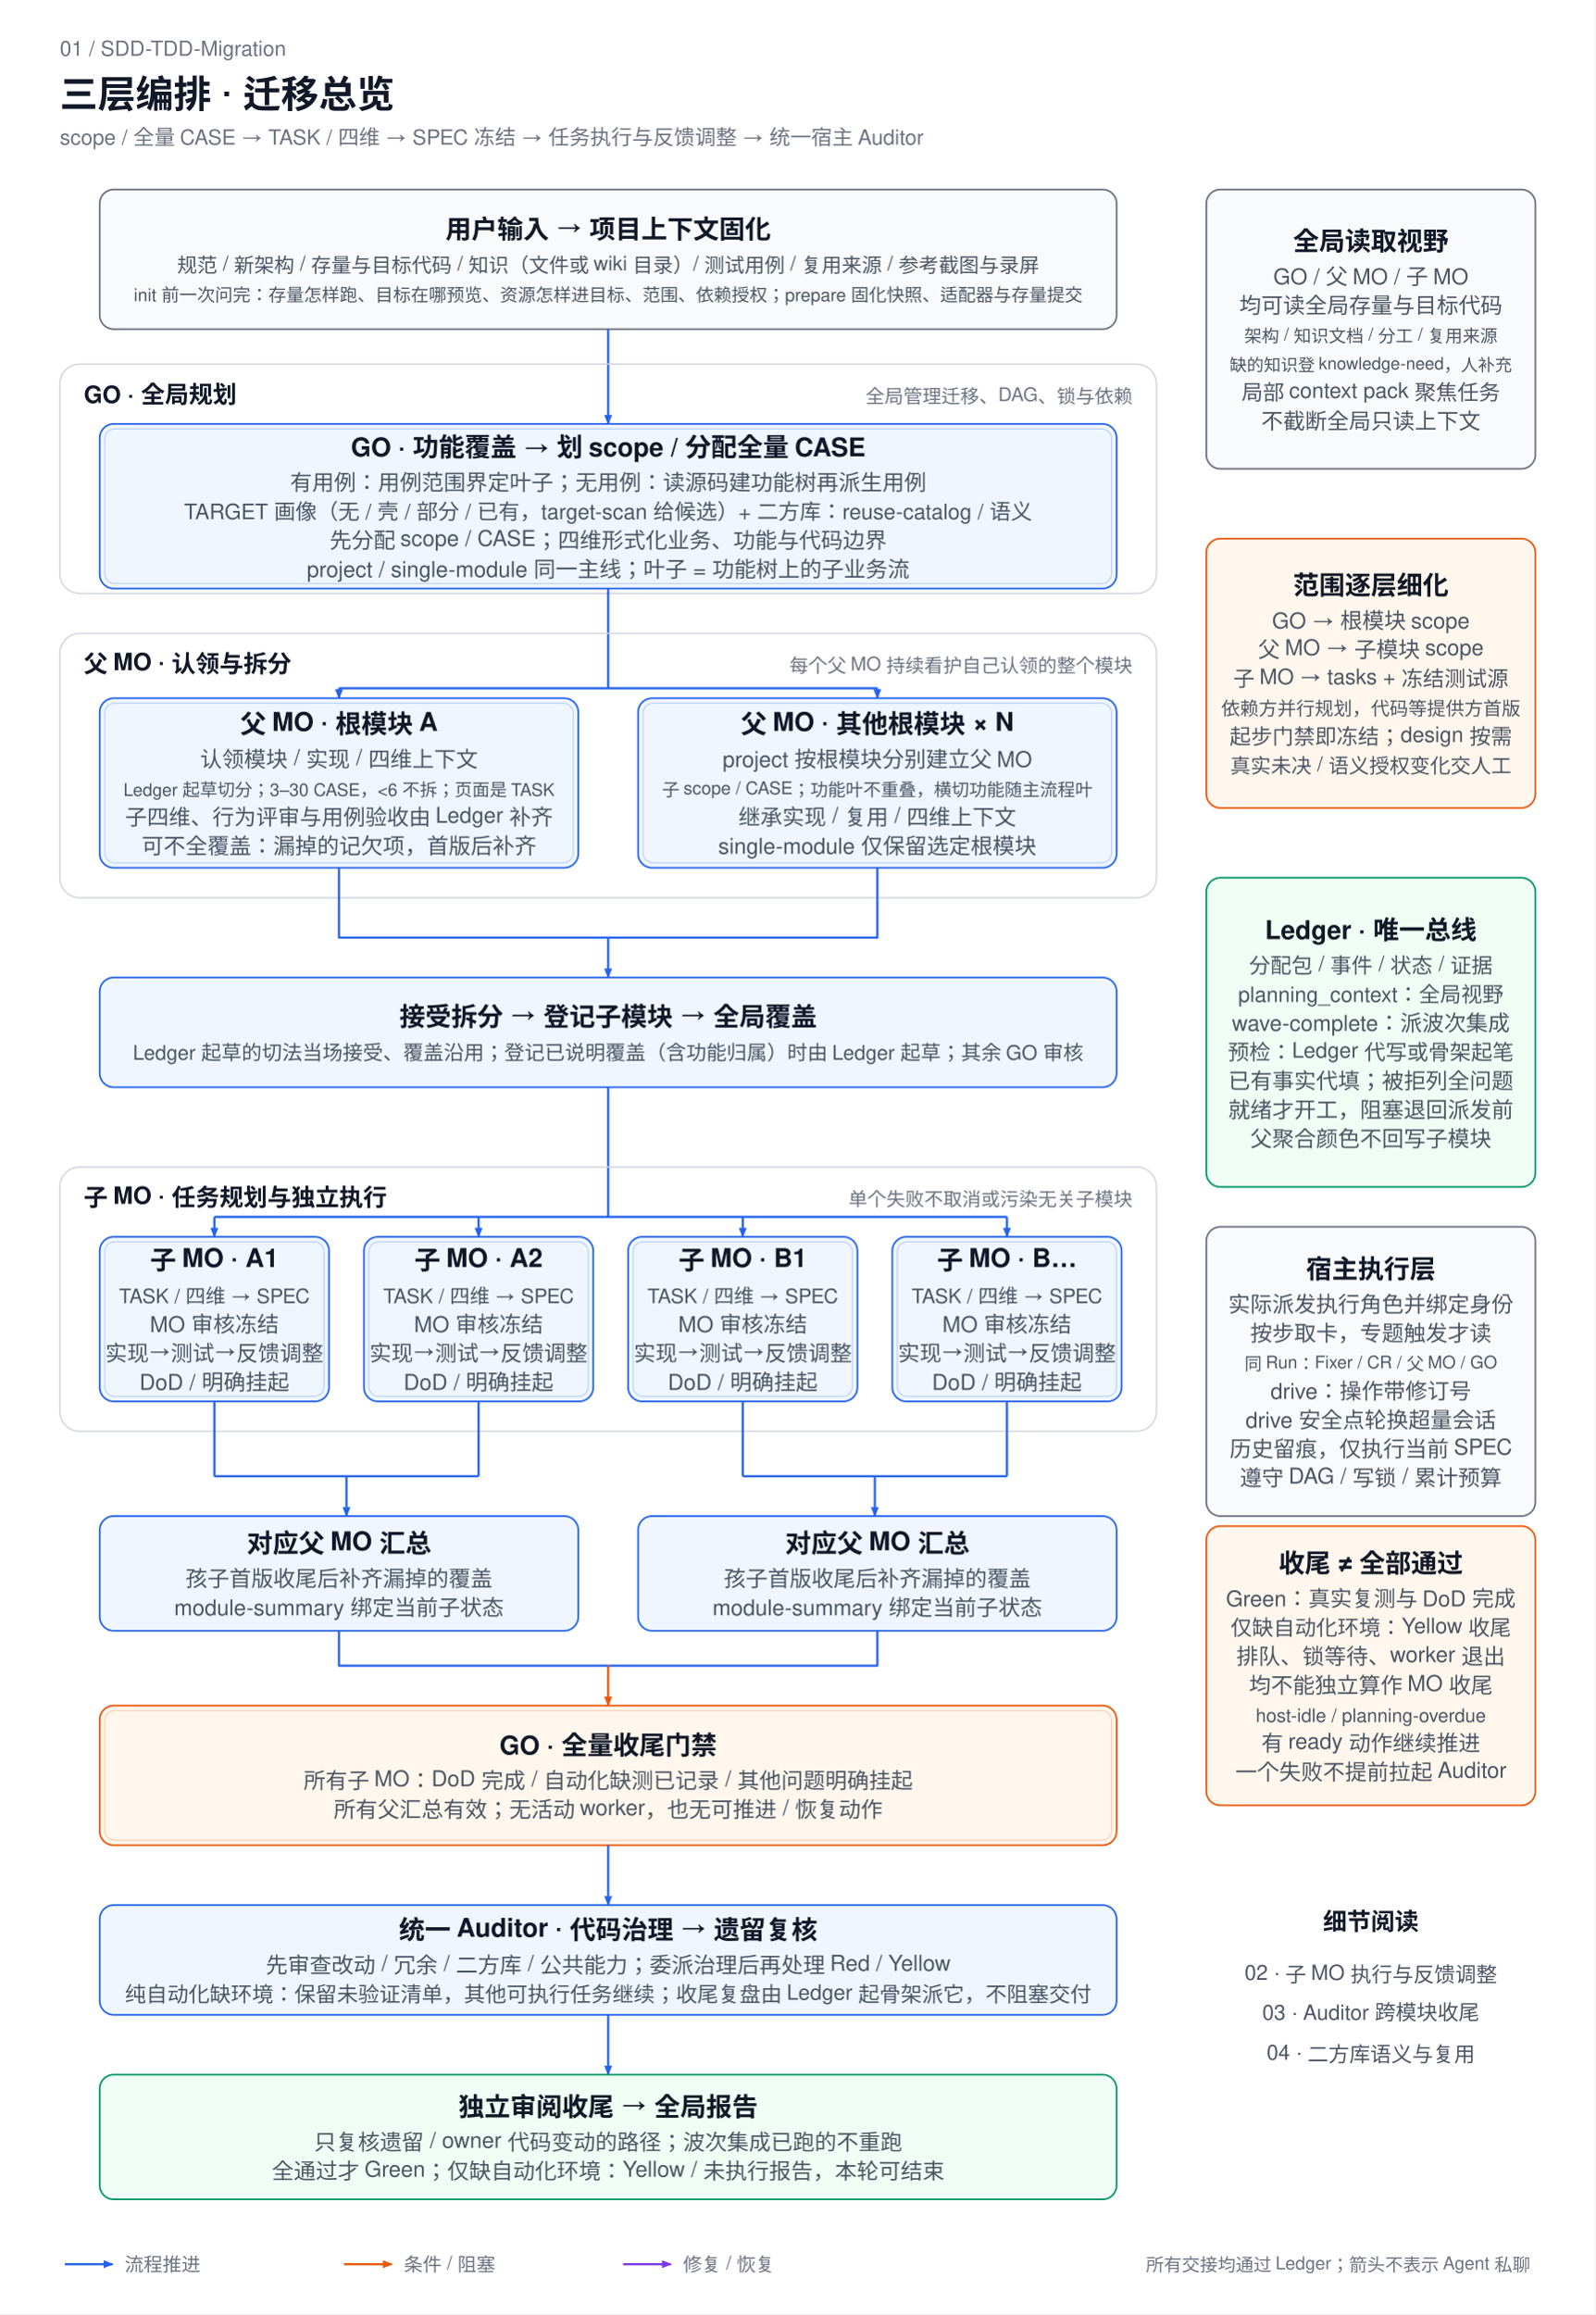
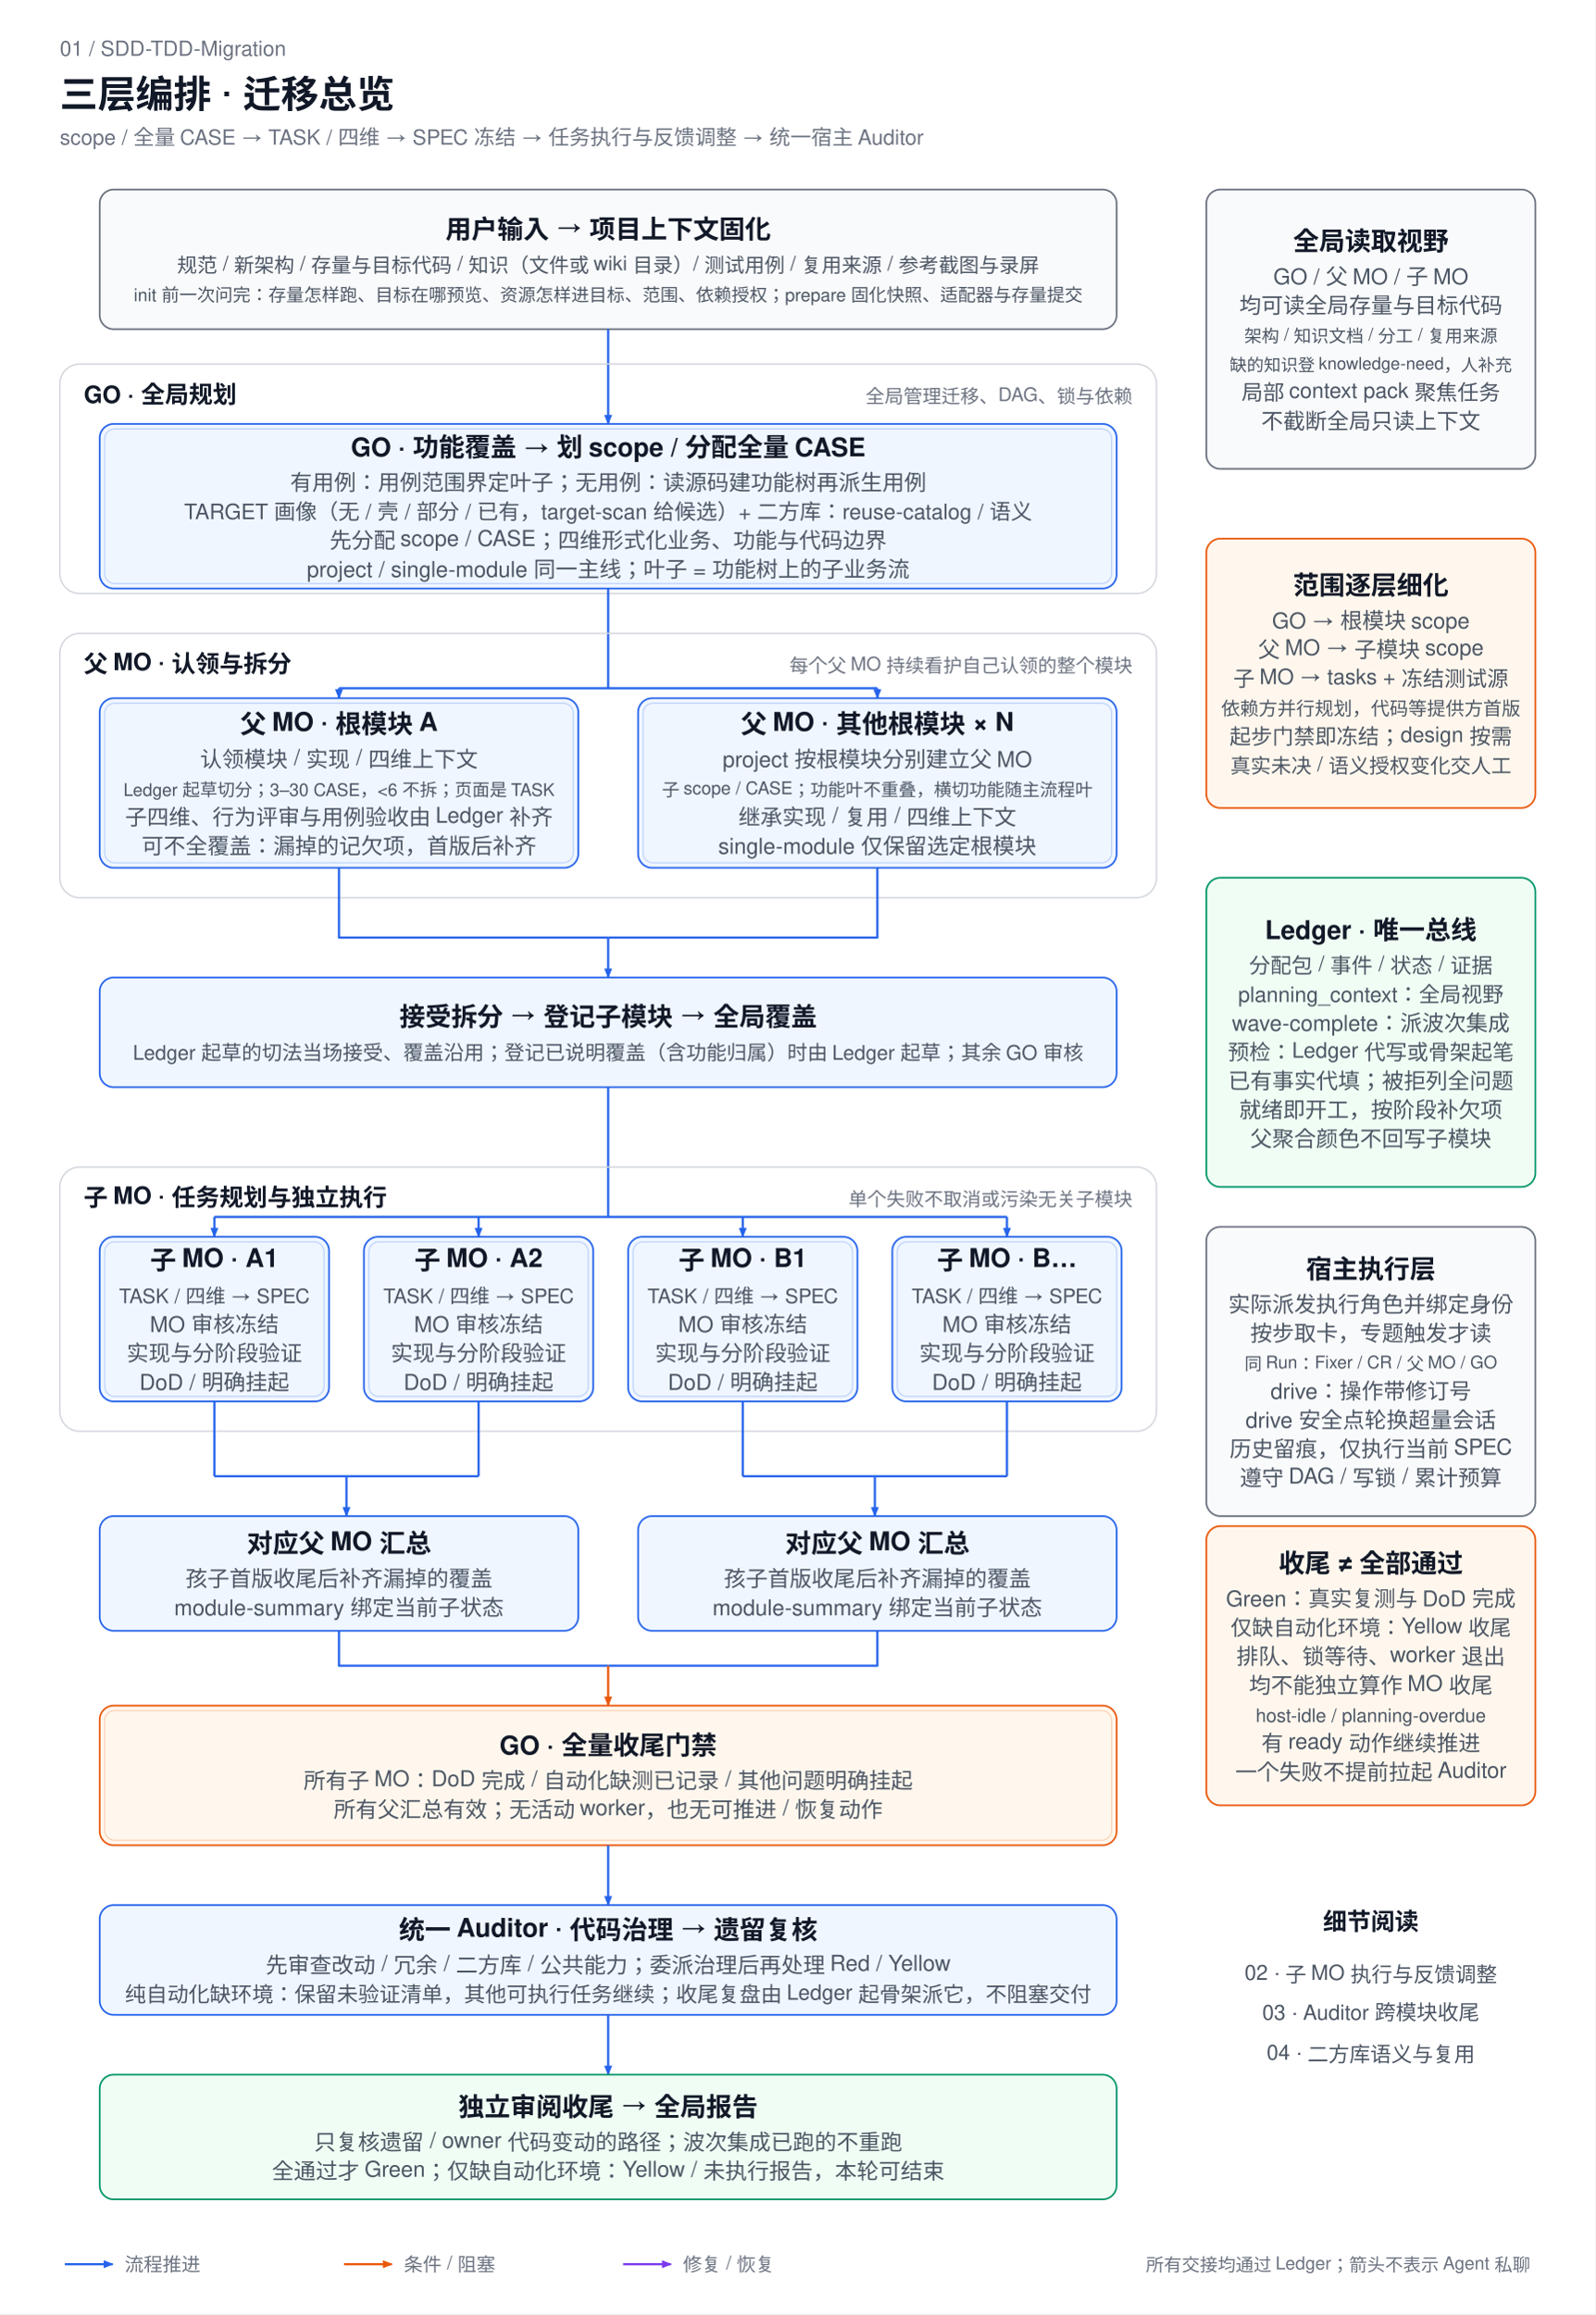
<svg xmlns="http://www.w3.org/2000/svg" width="1600" height="2320" viewBox="0 0 1600 2320" role="img" aria-labelledby="title desc">
  <style>text {font-family: "Helvetica Neue", Helvetica, Arial, "PingFang SC", "Microsoft YaHei", sans-serif;}</style>
  <defs>
    <marker id="arrow-blue" markerWidth="10" markerHeight="8" refX="9" refY="4" orient="auto" markerUnits="userSpaceOnUse">
      <path d="M0,0 L10,4 L0,8 Z" fill="#2563eb" />
    </marker>
    <marker id="arrow-orange" markerWidth="10" markerHeight="8" refX="9" refY="4" orient="auto" markerUnits="userSpaceOnUse">
      <path d="M0,0 L10,4 L0,8 Z" fill="#ea580c" />
    </marker>
    <marker id="arrow-green" markerWidth="10" markerHeight="8" refX="9" refY="4" orient="auto" markerUnits="userSpaceOnUse">
      <path d="M0,0 L10,4 L0,8 Z" fill="#059669" />
    </marker>
    <marker id="arrow-purple" markerWidth="10" markerHeight="8" refX="9" refY="4" orient="auto" markerUnits="userSpaceOnUse">
      <path d="M0,0 L10,4 L0,8 Z" fill="#7c3aed" />
    </marker>
    <marker id="arrow-gray" markerWidth="10" markerHeight="8" refX="9" refY="4" orient="auto" markerUnits="userSpaceOnUse">
      <path d="M0,0 L10,4 L0,8 Z" fill="#6b7280" />
    </marker>
  </defs>
  <rect width="1600" height="2320" fill="white" />
  <text x="60" y="56" font-size="21.00" fill="#6b7280" text-anchor="start" font-weight="400">01  /  SDD-TDD-Migration</text>
  <text x="60" y="108" font-size="38.00" fill="#111827" text-anchor="start" font-weight="700">三层编排 · 迁移总览</text>
  <text x="60" y="145" font-size="21.00" fill="#6b7280" text-anchor="start" font-weight="400">scope / 全量 CASE → TASK / 四维 → SPEC 冻结 → 任务执行与反馈调整 → 统一宿主 Auditor</text>
  <rect x="100" y="190" width="1020" height="140" rx="14" fill="#f9fafb" stroke="#6b7280" stroke-width="1.7" />
  <text x="610.0" y="239.0" font-size="26.00" fill="#111827" text-anchor="middle" font-weight="650">用户输入 → 项目上下文固化</text>
  <text x="610.0" y="273.0" font-size="20.16" fill="#4b5563" text-anchor="middle" font-weight="400">规范 / 新架构 / 存量与目标代码 / 知识（文件或 wiki 目录）/ 测试用例 / 复用来源 / 参考截图与录屏</text>
  <text x="610.0" y="302.0" font-size="17.87" fill="#4b5563" text-anchor="middle" font-weight="400">init 前一次问完：存量怎样跑、目标在哪预览、资源怎样进目标、范围、依赖授权；prepare 固化快照、适配器与存量提交</text>
  <path d="M610,330 L610,425" fill="none" stroke="#2563eb" stroke-width="2.2" stroke-linejoin="round" marker-end="url(#arrow-blue)" />
  <rect x="60" y="365" width="1100" height="230" rx="20" fill="none" stroke="#d1d5db" stroke-width="1.4" />
  <text x="84" y="404" font-size="24.00" fill="#111827" text-anchor="start" font-weight="650">GO  ·  全局规划</text>
  <text x="1136" y="404" font-size="19.00" fill="#6b7280" text-anchor="end" font-weight="400">全局管理迁移、DAG、锁与依赖</text>
  <rect x="100" y="425" width="1020" height="165" rx="14" fill="#eff6ff" stroke="#2563eb" stroke-width="1.7" />
  <rect x="105" y="430" width="1010" height="155" rx="10" fill="none" stroke="#2563eb" stroke-opacity="0.28" />
  <text x="610.0" y="457.5" font-size="26.00" fill="#111827" text-anchor="middle" font-weight="650">GO · 功能覆盖 → 划 scope / 分配全量 CASE</text>
  <text x="610.0" y="491.5" font-size="22.00" fill="#4b5563" text-anchor="middle" font-weight="400">有用例：用例范围界定叶子；无用例：读源码建功能树再派生用例</text>
  <text x="610.0" y="520.5" font-size="21.42" fill="#4b5563" text-anchor="middle" font-weight="400">TARGET 画像（无 / 壳 / 部分 / 已有，target-scan 给候选）+ 二方库：reuse-catalog / 语义</text>
  <text x="610.0" y="549.5" font-size="22.00" fill="#4b5563" text-anchor="middle" font-weight="400">先分配 scope / CASE；四维形式化业务、功能与代码边界</text>
  <text x="610.0" y="578.5" font-size="22.00" fill="#4b5563" text-anchor="middle" font-weight="400">project / single-module 同一主线；叶子 = 功能树上的子业务流</text>
  <path d="M610,590 L610,690" fill="none" stroke="#2563eb" stroke-width="2.2" stroke-linejoin="round" />
  <path d="M340,690 L880,690" fill="none" stroke="#2563eb" stroke-width="2.2" stroke-linejoin="round" />
  <path d="M340,690 L340,700" fill="none" stroke="#2563eb" stroke-width="2.2" stroke-linejoin="round" marker-end="url(#arrow-blue)" />
  <path d="M880,690 L880,700" fill="none" stroke="#2563eb" stroke-width="2.2" stroke-linejoin="round" marker-end="url(#arrow-blue)" />
  <rect x="60" y="635" width="1100" height="265" rx="20" fill="none" stroke="#d1d5db" stroke-width="1.4" />
  <text x="84" y="674" font-size="24.00" fill="#111827" text-anchor="start" font-weight="650">父 MO  ·  认领与拆分</text>
  <text x="1136" y="674" font-size="19.00" fill="#6b7280" text-anchor="end" font-weight="400">每个父 MO 持续看护自己认领的整个模块</text>
  <rect x="100" y="700" width="480" height="170" rx="14" fill="#eff6ff" stroke="#2563eb" stroke-width="1.7" />
  <rect x="105" y="705" width="470" height="160" rx="10" fill="none" stroke="#2563eb" stroke-opacity="0.28" />
  <text x="340.0" y="735.0" font-size="26.00" fill="#111827" text-anchor="middle" font-weight="650">父 MO · 根模块 A</text>
  <text x="340.0" y="769.0" font-size="22.00" fill="#4b5563" text-anchor="middle" font-weight="400">认领模块 / 实现 / 四维上下文</text>
  <text x="340.0" y="798.0" font-size="17.52" fill="#4b5563" text-anchor="middle" font-weight="400">Ledger 起草切分；3–30 CASE，&lt;6 不拆；页面是 TASK</text>
  <text x="340.0" y="827.0" font-size="21.89" fill="#4b5563" text-anchor="middle" font-weight="400">子四维、行为评审与用例验收由 Ledger 补齐</text>
  <text x="340.0" y="856.0" font-size="22.00" fill="#4b5563" text-anchor="middle" font-weight="400">可不全覆盖：漏掉的记欠项，首版后补齐</text>
  <rect x="640" y="700" width="480" height="170" rx="14" fill="#eff6ff" stroke="#2563eb" stroke-width="1.7" />
  <rect x="645" y="705" width="470" height="160" rx="10" fill="none" stroke="#2563eb" stroke-opacity="0.28" />
  <text x="880.0" y="735.0" font-size="26.00" fill="#111827" text-anchor="middle" font-weight="650">父 MO · 其他根模块 × N</text>
  <text x="880.0" y="769.0" font-size="22.00" fill="#4b5563" text-anchor="middle" font-weight="400">project 按根模块分别建立父 MO</text>
  <text x="880.0" y="798.0" font-size="17.71" fill="#4b5563" text-anchor="middle" font-weight="400">子 scope / CASE；功能叶不重叠，横切功能随主流程叶</text>
  <text x="880.0" y="827.0" font-size="22.00" fill="#4b5563" text-anchor="middle" font-weight="400">继承实现 / 复用 / 四维上下文</text>
  <text x="880.0" y="856.0" font-size="22.00" fill="#4b5563" text-anchor="middle" font-weight="400">single-module 仅保留选定根模块</text>
  <path d="M340,870 L340,940 L610,940" fill="none" stroke="#2563eb" stroke-width="2.2" stroke-linejoin="round" />
  <path d="M880,870 L880,940 L610,940" fill="none" stroke="#2563eb" stroke-width="2.2" stroke-linejoin="round" />
  <path d="M610,940 L610,980" fill="none" stroke="#2563eb" stroke-width="2.2" stroke-linejoin="round" marker-end="url(#arrow-blue)" />
  <rect x="100" y="980" width="1020" height="110" rx="14" fill="#eff6ff" stroke="#2563eb" stroke-width="1.7" />
  <text x="610.0" y="1028.5" font-size="26.00" fill="#111827" text-anchor="middle" font-weight="650">接受拆分 → 登记子模块 → 全局覆盖</text>
  <text x="610.0" y="1062.5" font-size="20.27" fill="#4b5563" text-anchor="middle" font-weight="400">Ledger 起草的切法当场接受、覆盖沿用；登记已说明覆盖（含功能归属）时由 Ledger 起草；其余 GO 审核</text>
  <path d="M610,1090 L610,1220" fill="none" stroke="#2563eb" stroke-width="2.2" stroke-linejoin="round" />
  <path d="M215,1220 L1010,1220" fill="none" stroke="#2563eb" stroke-width="2.2" stroke-linejoin="round" />
  <rect x="60" y="1170" width="1100" height="265" rx="20" fill="none" stroke="#d1d5db" stroke-width="1.4" />
  <text x="84" y="1209" font-size="24.00" fill="#111827" text-anchor="start" font-weight="650">子 MO  ·  任务规划与独立执行</text>
  <text x="1136" y="1209" font-size="19.00" fill="#6b7280" text-anchor="end" font-weight="400">单个失败不取消或污染无关子模块</text>
  <path d="M215,1220 L215,1240" fill="none" stroke="#2563eb" stroke-width="2.2" stroke-linejoin="round" marker-end="url(#arrow-blue)" />
  <rect x="100" y="1240" width="230" height="165" rx="14" fill="#eff6ff" stroke="#2563eb" stroke-width="1.7" />
  <rect x="105" y="1245" width="220" height="155" rx="10" fill="none" stroke="#2563eb" stroke-opacity="0.28" />
  <text x="215.0" y="1272.5" font-size="26.00" fill="#111827" text-anchor="middle" font-weight="650">子 MO · A1</text>
  <text x="215.0" y="1306.5" font-size="20.04" fill="#4b5563" text-anchor="middle" font-weight="400">TASK / 四维 → SPEC</text>
  <text x="215.0" y="1335.5" font-size="22.00" fill="#4b5563" text-anchor="middle" font-weight="400">MO 审核冻结</text>
-   <text x="215.0" y="1364.5" font-size="21.88" fill="#4b5563" text-anchor="middle" font-weight="400">实现→测试→反馈调整</text>
+   <text x="215.0" y="1364.5" font-size="22.00" fill="#4b5563" text-anchor="middle" font-weight="400">实现与分阶段验证</text>
  <text x="215.0" y="1393.5" font-size="22.00" fill="#4b5563" text-anchor="middle" font-weight="400">DoD / 明确挂起</text>
  <path d="M480,1220 L480,1240" fill="none" stroke="#2563eb" stroke-width="2.2" stroke-linejoin="round" marker-end="url(#arrow-blue)" />
  <rect x="365" y="1240" width="230" height="165" rx="14" fill="#eff6ff" stroke="#2563eb" stroke-width="1.7" />
  <rect x="370" y="1245" width="220" height="155" rx="10" fill="none" stroke="#2563eb" stroke-opacity="0.28" />
  <text x="480.0" y="1272.5" font-size="26.00" fill="#111827" text-anchor="middle" font-weight="650">子 MO · A2</text>
  <text x="480.0" y="1306.5" font-size="20.04" fill="#4b5563" text-anchor="middle" font-weight="400">TASK / 四维 → SPEC</text>
  <text x="480.0" y="1335.5" font-size="22.00" fill="#4b5563" text-anchor="middle" font-weight="400">MO 审核冻结</text>
-   <text x="480.0" y="1364.5" font-size="21.88" fill="#4b5563" text-anchor="middle" font-weight="400">实现→测试→反馈调整</text>
+   <text x="480.0" y="1364.5" font-size="22.00" fill="#4b5563" text-anchor="middle" font-weight="400">实现与分阶段验证</text>
  <text x="480.0" y="1393.5" font-size="22.00" fill="#4b5563" text-anchor="middle" font-weight="400">DoD / 明确挂起</text>
  <path d="M745,1220 L745,1240" fill="none" stroke="#2563eb" stroke-width="2.2" stroke-linejoin="round" marker-end="url(#arrow-blue)" />
  <rect x="630" y="1240" width="230" height="165" rx="14" fill="#eff6ff" stroke="#2563eb" stroke-width="1.7" />
  <rect x="635" y="1245" width="220" height="155" rx="10" fill="none" stroke="#2563eb" stroke-opacity="0.28" />
  <text x="745.0" y="1272.5" font-size="26.00" fill="#111827" text-anchor="middle" font-weight="650">子 MO · B1</text>
  <text x="745.0" y="1306.5" font-size="20.04" fill="#4b5563" text-anchor="middle" font-weight="400">TASK / 四维 → SPEC</text>
  <text x="745.0" y="1335.5" font-size="22.00" fill="#4b5563" text-anchor="middle" font-weight="400">MO 审核冻结</text>
-   <text x="745.0" y="1364.5" font-size="21.88" fill="#4b5563" text-anchor="middle" font-weight="400">实现→测试→反馈调整</text>
+   <text x="745.0" y="1364.5" font-size="22.00" fill="#4b5563" text-anchor="middle" font-weight="400">实现与分阶段验证</text>
  <text x="745.0" y="1393.5" font-size="22.00" fill="#4b5563" text-anchor="middle" font-weight="400">DoD / 明确挂起</text>
  <path d="M1010,1220 L1010,1240" fill="none" stroke="#2563eb" stroke-width="2.2" stroke-linejoin="round" marker-end="url(#arrow-blue)" />
  <rect x="895" y="1240" width="230" height="165" rx="14" fill="#eff6ff" stroke="#2563eb" stroke-width="1.7" />
  <rect x="900" y="1245" width="220" height="155" rx="10" fill="none" stroke="#2563eb" stroke-opacity="0.28" />
  <text x="1010.0" y="1272.5" font-size="26.00" fill="#111827" text-anchor="middle" font-weight="650">子 MO · B…</text>
  <text x="1010.0" y="1306.5" font-size="20.04" fill="#4b5563" text-anchor="middle" font-weight="400">TASK / 四维 → SPEC</text>
  <text x="1010.0" y="1335.5" font-size="22.00" fill="#4b5563" text-anchor="middle" font-weight="400">MO 审核冻结</text>
-   <text x="1010.0" y="1364.5" font-size="21.88" fill="#4b5563" text-anchor="middle" font-weight="400">实现→测试→反馈调整</text>
+   <text x="1010.0" y="1364.5" font-size="22.00" fill="#4b5563" text-anchor="middle" font-weight="400">实现与分阶段验证</text>
  <text x="1010.0" y="1393.5" font-size="22.00" fill="#4b5563" text-anchor="middle" font-weight="400">DoD / 明确挂起</text>
  <path d="M215,1405 L215,1480" fill="none" stroke="#2563eb" stroke-width="2.2" stroke-linejoin="round" />
  <path d="M480,1405 L480,1480" fill="none" stroke="#2563eb" stroke-width="2.2" stroke-linejoin="round" />
  <path d="M215,1480 L480,1480" fill="none" stroke="#2563eb" stroke-width="2.2" stroke-linejoin="round" />
  <path d="M347.5,1480 L347.5,1520" fill="none" stroke="#2563eb" stroke-width="2.2" stroke-linejoin="round" marker-end="url(#arrow-blue)" />
  <rect x="100" y="1520" width="480" height="115" rx="14" fill="#eff6ff" stroke="#2563eb" stroke-width="1.7" />
  <text x="340.0" y="1556.5" font-size="26.00" fill="#111827" text-anchor="middle" font-weight="650">对应父 MO 汇总</text>
  <text x="340.0" y="1590.5" font-size="22.00" fill="#4b5563" text-anchor="middle" font-weight="400">孩子首版收尾后补齐漏掉的覆盖</text>
  <text x="340.0" y="1619.5" font-size="22.00" fill="#4b5563" text-anchor="middle" font-weight="400">module-summary 绑定当前子状态</text>
  <path d="M745,1405 L745,1480" fill="none" stroke="#2563eb" stroke-width="2.2" stroke-linejoin="round" />
  <path d="M1010,1405 L1010,1480" fill="none" stroke="#2563eb" stroke-width="2.2" stroke-linejoin="round" />
  <path d="M745,1480 L1010,1480" fill="none" stroke="#2563eb" stroke-width="2.2" stroke-linejoin="round" />
  <path d="M877.5,1480 L877.5,1520" fill="none" stroke="#2563eb" stroke-width="2.2" stroke-linejoin="round" marker-end="url(#arrow-blue)" />
  <rect x="640" y="1520" width="480" height="115" rx="14" fill="#eff6ff" stroke="#2563eb" stroke-width="1.7" />
  <text x="880.0" y="1556.5" font-size="26.00" fill="#111827" text-anchor="middle" font-weight="650">对应父 MO 汇总</text>
  <text x="880.0" y="1590.5" font-size="22.00" fill="#4b5563" text-anchor="middle" font-weight="400">孩子首版收尾后补齐漏掉的覆盖</text>
  <text x="880.0" y="1619.5" font-size="22.00" fill="#4b5563" text-anchor="middle" font-weight="400">module-summary 绑定当前子状态</text>
  <path d="M340,1635 L340,1670 L610,1670" fill="none" stroke="#2563eb" stroke-width="2.2" stroke-linejoin="round" />
  <path d="M880,1635 L880,1670 L610,1670" fill="none" stroke="#2563eb" stroke-width="2.2" stroke-linejoin="round" />
  <path d="M610,1670 L610,1710" fill="none" stroke="#ea580c" stroke-width="2.2" stroke-linejoin="round" marker-end="url(#arrow-orange)" />
  <rect x="100" y="1710" width="1020" height="140" rx="14" fill="#fff7ed" stroke="#ea580c" stroke-width="1.7" />
  <rect x="105" y="1715" width="1010" height="130" rx="10" fill="none" stroke="#ea580c" stroke-opacity="0.28" />
  <text x="610.0" y="1759.0" font-size="26.00" fill="#111827" text-anchor="middle" font-weight="650">GO · 全量收尾门禁</text>
  <text x="610.0" y="1793.0" font-size="22.00" fill="#4b5563" text-anchor="middle" font-weight="400">所有子 MO：DoD 完成 / 自动化缺测已记录 / 其他问题明确挂起</text>
  <text x="610.0" y="1822.0" font-size="22.00" fill="#4b5563" text-anchor="middle" font-weight="400">所有父汇总有效；无活动 worker，也无可推进 / 恢复动作</text>
  <path d="M610,1850 L610,1910" fill="none" stroke="#2563eb" stroke-width="2.2" stroke-linejoin="round" marker-end="url(#arrow-blue)" />
  <rect x="100" y="1910" width="1020" height="110" rx="14" fill="#eff6ff" stroke="#2563eb" stroke-width="1.7" />
  <text x="610.0" y="1944.0" font-size="26.00" fill="#111827" text-anchor="middle" font-weight="650">统一 Auditor · 代码治理 → 遗留复核</text>
  <text x="610.0" y="1978.0" font-size="22.00" fill="#4b5563" text-anchor="middle" font-weight="400">先审查改动 / 冗余 / 二方库 / 公共能力；委派治理后再处理 Red / Yellow</text>
  <text x="610.0" y="2007.0" font-size="21.26" fill="#4b5563" text-anchor="middle" font-weight="400">纯自动化缺环境：保留未验证清单，其他可执行任务继续；收尾复盘由 Ledger 起骨架派它，不阻塞交付</text>
  <path d="M610,2020 L610,2080" fill="none" stroke="#2563eb" stroke-width="2.2" stroke-linejoin="round" marker-end="url(#arrow-blue)" />
  <rect x="100" y="2080" width="1020" height="125" rx="14" fill="#f0fdf4" stroke="#059669" stroke-width="1.7" />
  <text x="610.0" y="2121.5" font-size="26.00" fill="#111827" text-anchor="middle" font-weight="650">独立审阅收尾 → 全局报告</text>
  <text x="610.0" y="2155.5" font-size="22.00" fill="#4b5563" text-anchor="middle" font-weight="400">只复核遗留 / owner 代码变动的路径；波次集成已跑的不重跑</text>
  <text x="610.0" y="2184.5" font-size="22.00" fill="#4b5563" text-anchor="middle" font-weight="400">全通过才 Green；仅缺自动化环境：Yellow / 未执行报告，本轮可结束</text>
  <rect x="1210" y="190" width="330" height="280" rx="14" fill="#f9fafb" stroke="#6b7280" stroke-width="1.7" />
  <text x="1375.0" y="251.0" font-size="26.00" fill="#111827" text-anchor="middle" font-weight="650">全局读取视野</text>
  <text x="1375.0" y="285.0" font-size="22.00" fill="#4b5563" text-anchor="middle" font-weight="400">GO / 父 MO / 子 MO</text>
  <text x="1375.0" y="314.0" font-size="22.00" fill="#4b5563" text-anchor="middle" font-weight="400">均可读全局存量与目标代码</text>
  <text x="1375.0" y="343.0" font-size="17.51" fill="#4b5563" text-anchor="middle" font-weight="400">架构 / 知识文档 / 分工 / 复用来源</text>
  <text x="1375.0" y="372.0" font-size="17.09" fill="#4b5563" text-anchor="middle" font-weight="400">缺的知识登 knowledge-need，人补充</text>
  <text x="1375.0" y="401.0" font-size="21.46" fill="#4b5563" text-anchor="middle" font-weight="400">局部 context pack 聚焦任务</text>
  <text x="1375.0" y="430.0" font-size="22.00" fill="#4b5563" text-anchor="middle" font-weight="400">不截断全局只读上下文</text>
  <rect x="1210" y="540" width="330" height="270" rx="14" fill="#fff7ed" stroke="#ea580c" stroke-width="1.7" />
  <text x="1375.0" y="596.0" font-size="26.00" fill="#111827" text-anchor="middle" font-weight="650">范围逐层细化</text>
  <text x="1375.0" y="630.0" font-size="22.00" fill="#4b5563" text-anchor="middle" font-weight="400">GO → 根模块 scope</text>
  <text x="1375.0" y="659.0" font-size="22.00" fill="#4b5563" text-anchor="middle" font-weight="400">父 MO → 子模块 scope</text>
  <text x="1375.0" y="688.0" font-size="21.46" fill="#4b5563" text-anchor="middle" font-weight="400">子 MO → tasks + 冻结测试源</text>
  <text x="1375.0" y="717.0" font-size="18.75" fill="#4b5563" text-anchor="middle" font-weight="400">依赖方并行规划，代码等提供方首版</text>
  <text x="1375.0" y="746.0" font-size="21.44" fill="#4b5563" text-anchor="middle" font-weight="400">起步门禁即冻结；design 按需</text>
  <text x="1375.0" y="775.0" font-size="20.39" fill="#4b5563" text-anchor="middle" font-weight="400">真实未决 / 语义授权变化交人工</text>
  <rect x="1210" y="880" width="330" height="310" rx="14" fill="#f0fdf4" stroke="#059669" stroke-width="1.7" />
  <text x="1375.0" y="941.5" font-size="26.00" fill="#111827" text-anchor="middle" font-weight="650">Ledger · 唯一总线</text>
  <text x="1375.0" y="975.5" font-size="21.23" fill="#4b5563" text-anchor="middle" font-weight="400">分配包 / 事件 / 状态 / 证据</text>
  <text x="1375.0" y="1004.5" font-size="21.25" fill="#4b5563" text-anchor="middle" font-weight="400">planning_context：全局视野</text>
  <text x="1375.0" y="1033.5" font-size="22.00" fill="#4b5563" text-anchor="middle" font-weight="400">wave-complete：派波次集成</text>
  <text x="1375.0" y="1062.5" font-size="21.44" fill="#4b5563" text-anchor="middle" font-weight="400">预检：Ledger 代写或骨架起笔</text>
  <text x="1375.0" y="1091.5" font-size="22.00" fill="#4b5563" text-anchor="middle" font-weight="400">已有事实代填；被拒列全问题</text>
-   <text x="1375.0" y="1120.5" font-size="22.00" fill="#4b5563" text-anchor="middle" font-weight="400">就绪才开工，阻塞退回派发前</text>
+   <text x="1375.0" y="1120.5" font-size="22.00" fill="#4b5563" text-anchor="middle" font-weight="400">就绪即开工，按阶段补欠项</text>
  <text x="1375.0" y="1149.5" font-size="22.00" fill="#4b5563" text-anchor="middle" font-weight="400">父聚合颜色不回写子模块</text>
  <rect x="1210" y="1230" width="330" height="290" rx="14" fill="#f9fafb" stroke="#6b7280" stroke-width="1.7" />
  <text x="1375.0" y="1281.5" font-size="26.00" fill="#111827" text-anchor="middle" font-weight="650">宿主执行层</text>
  <text x="1375.0" y="1315.5" font-size="22.00" fill="#4b5563" text-anchor="middle" font-weight="400">实际派发执行角色并绑定身份</text>
  <text x="1375.0" y="1344.5" font-size="22.00" fill="#4b5563" text-anchor="middle" font-weight="400">按步取卡，专题触发才读</text>
  <text x="1375.0" y="1373.5" font-size="17.39" fill="#4b5563" text-anchor="middle" font-weight="400">同 Run：Fixer / CR / 父 MO / GO</text>
  <text x="1375.0" y="1402.5" font-size="22.00" fill="#4b5563" text-anchor="middle" font-weight="400">drive：操作带修订号</text>
  <text x="1375.0" y="1431.5" font-size="22.00" fill="#4b5563" text-anchor="middle" font-weight="400">drive 安全点轮换超量会话</text>
  <text x="1375.0" y="1460.5" font-size="22.00" fill="#4b5563" text-anchor="middle" font-weight="400">历史留痕，仅执行当前 SPEC</text>
  <text x="1375.0" y="1489.5" font-size="21.90" fill="#4b5563" text-anchor="middle" font-weight="400">遵守 DAG / 写锁 / 累计预算</text>
  <rect x="1210" y="1530" width="330" height="280" rx="14" fill="#fff7ed" stroke="#ea580c" stroke-width="1.7" />
  <text x="1375.0" y="1576.5" font-size="26.00" fill="#111827" text-anchor="middle" font-weight="650">收尾 ≠ 全部通过</text>
  <text x="1375.0" y="1610.5" font-size="21.90" fill="#4b5563" text-anchor="middle" font-weight="400">Green：真实复测与 DoD 完成</text>
  <text x="1375.0" y="1639.5" font-size="21.44" fill="#4b5563" text-anchor="middle" font-weight="400">仅缺自动化环境：Yellow 收尾</text>
  <text x="1375.0" y="1668.5" font-size="22.00" fill="#4b5563" text-anchor="middle" font-weight="400">排队、锁等待、worker 退出</text>
  <text x="1375.0" y="1697.5" font-size="22.00" fill="#4b5563" text-anchor="middle" font-weight="400">均不能独立算作 MO 收尾</text>
  <text x="1375.0" y="1726.5" font-size="18.80" fill="#4b5563" text-anchor="middle" font-weight="400">host-idle / planning-overdue</text>
  <text x="1375.0" y="1755.5" font-size="22.00" fill="#4b5563" text-anchor="middle" font-weight="400">有 ready 动作继续推进</text>
  <text x="1375.0" y="1784.5" font-size="22.00" fill="#4b5563" text-anchor="middle" font-weight="400">一个失败不提前拉起 Auditor</text>
  <text x="1375" y="1935" font-size="24.00" fill="#111827" text-anchor="middle" font-weight="650">细节阅读</text>
  <text x="1375" y="1985" font-size="21.00" fill="#4b5563" text-anchor="middle" font-weight="400">02 · 子 MO 执行与反馈调整</text>
  <text x="1375" y="2025" font-size="21.00" fill="#4b5563" text-anchor="middle" font-weight="400">03 · Auditor 跨模块收尾</text>
  <text x="1375" y="2065" font-size="21.00" fill="#4b5563" text-anchor="middle" font-weight="400">04 · 二方库语义与复用</text>
  <path d="M65,2270 L113,2270" fill="none" stroke="#2563eb" stroke-width="2.2" stroke-linejoin="round" marker-end="url(#arrow-blue)" />
  <text x="125" y="2277" font-size="19.00" fill="#6b7280" text-anchor="start" font-weight="400">流程推进</text>
  <path d="M345,2270 L393,2270" fill="none" stroke="#ea580c" stroke-width="2.2" stroke-linejoin="round" marker-end="url(#arrow-orange)" />
  <text x="405" y="2277" font-size="19.00" fill="#6b7280" text-anchor="start" font-weight="400">条件 / 阻塞</text>
  <path d="M625,2270 L673,2270" fill="none" stroke="#7c3aed" stroke-width="2.2" stroke-linejoin="round" marker-end="url(#arrow-purple)" />
  <text x="685" y="2277" font-size="19.00" fill="#6b7280" text-anchor="start" font-weight="400">修复 / 恢复</text>
  <text x="1535" y="2277" font-size="18.00" fill="#6b7280" text-anchor="end" font-weight="400">所有交接均通过 Ledger；箭头不表示 Agent 私聊</text>
</svg>
